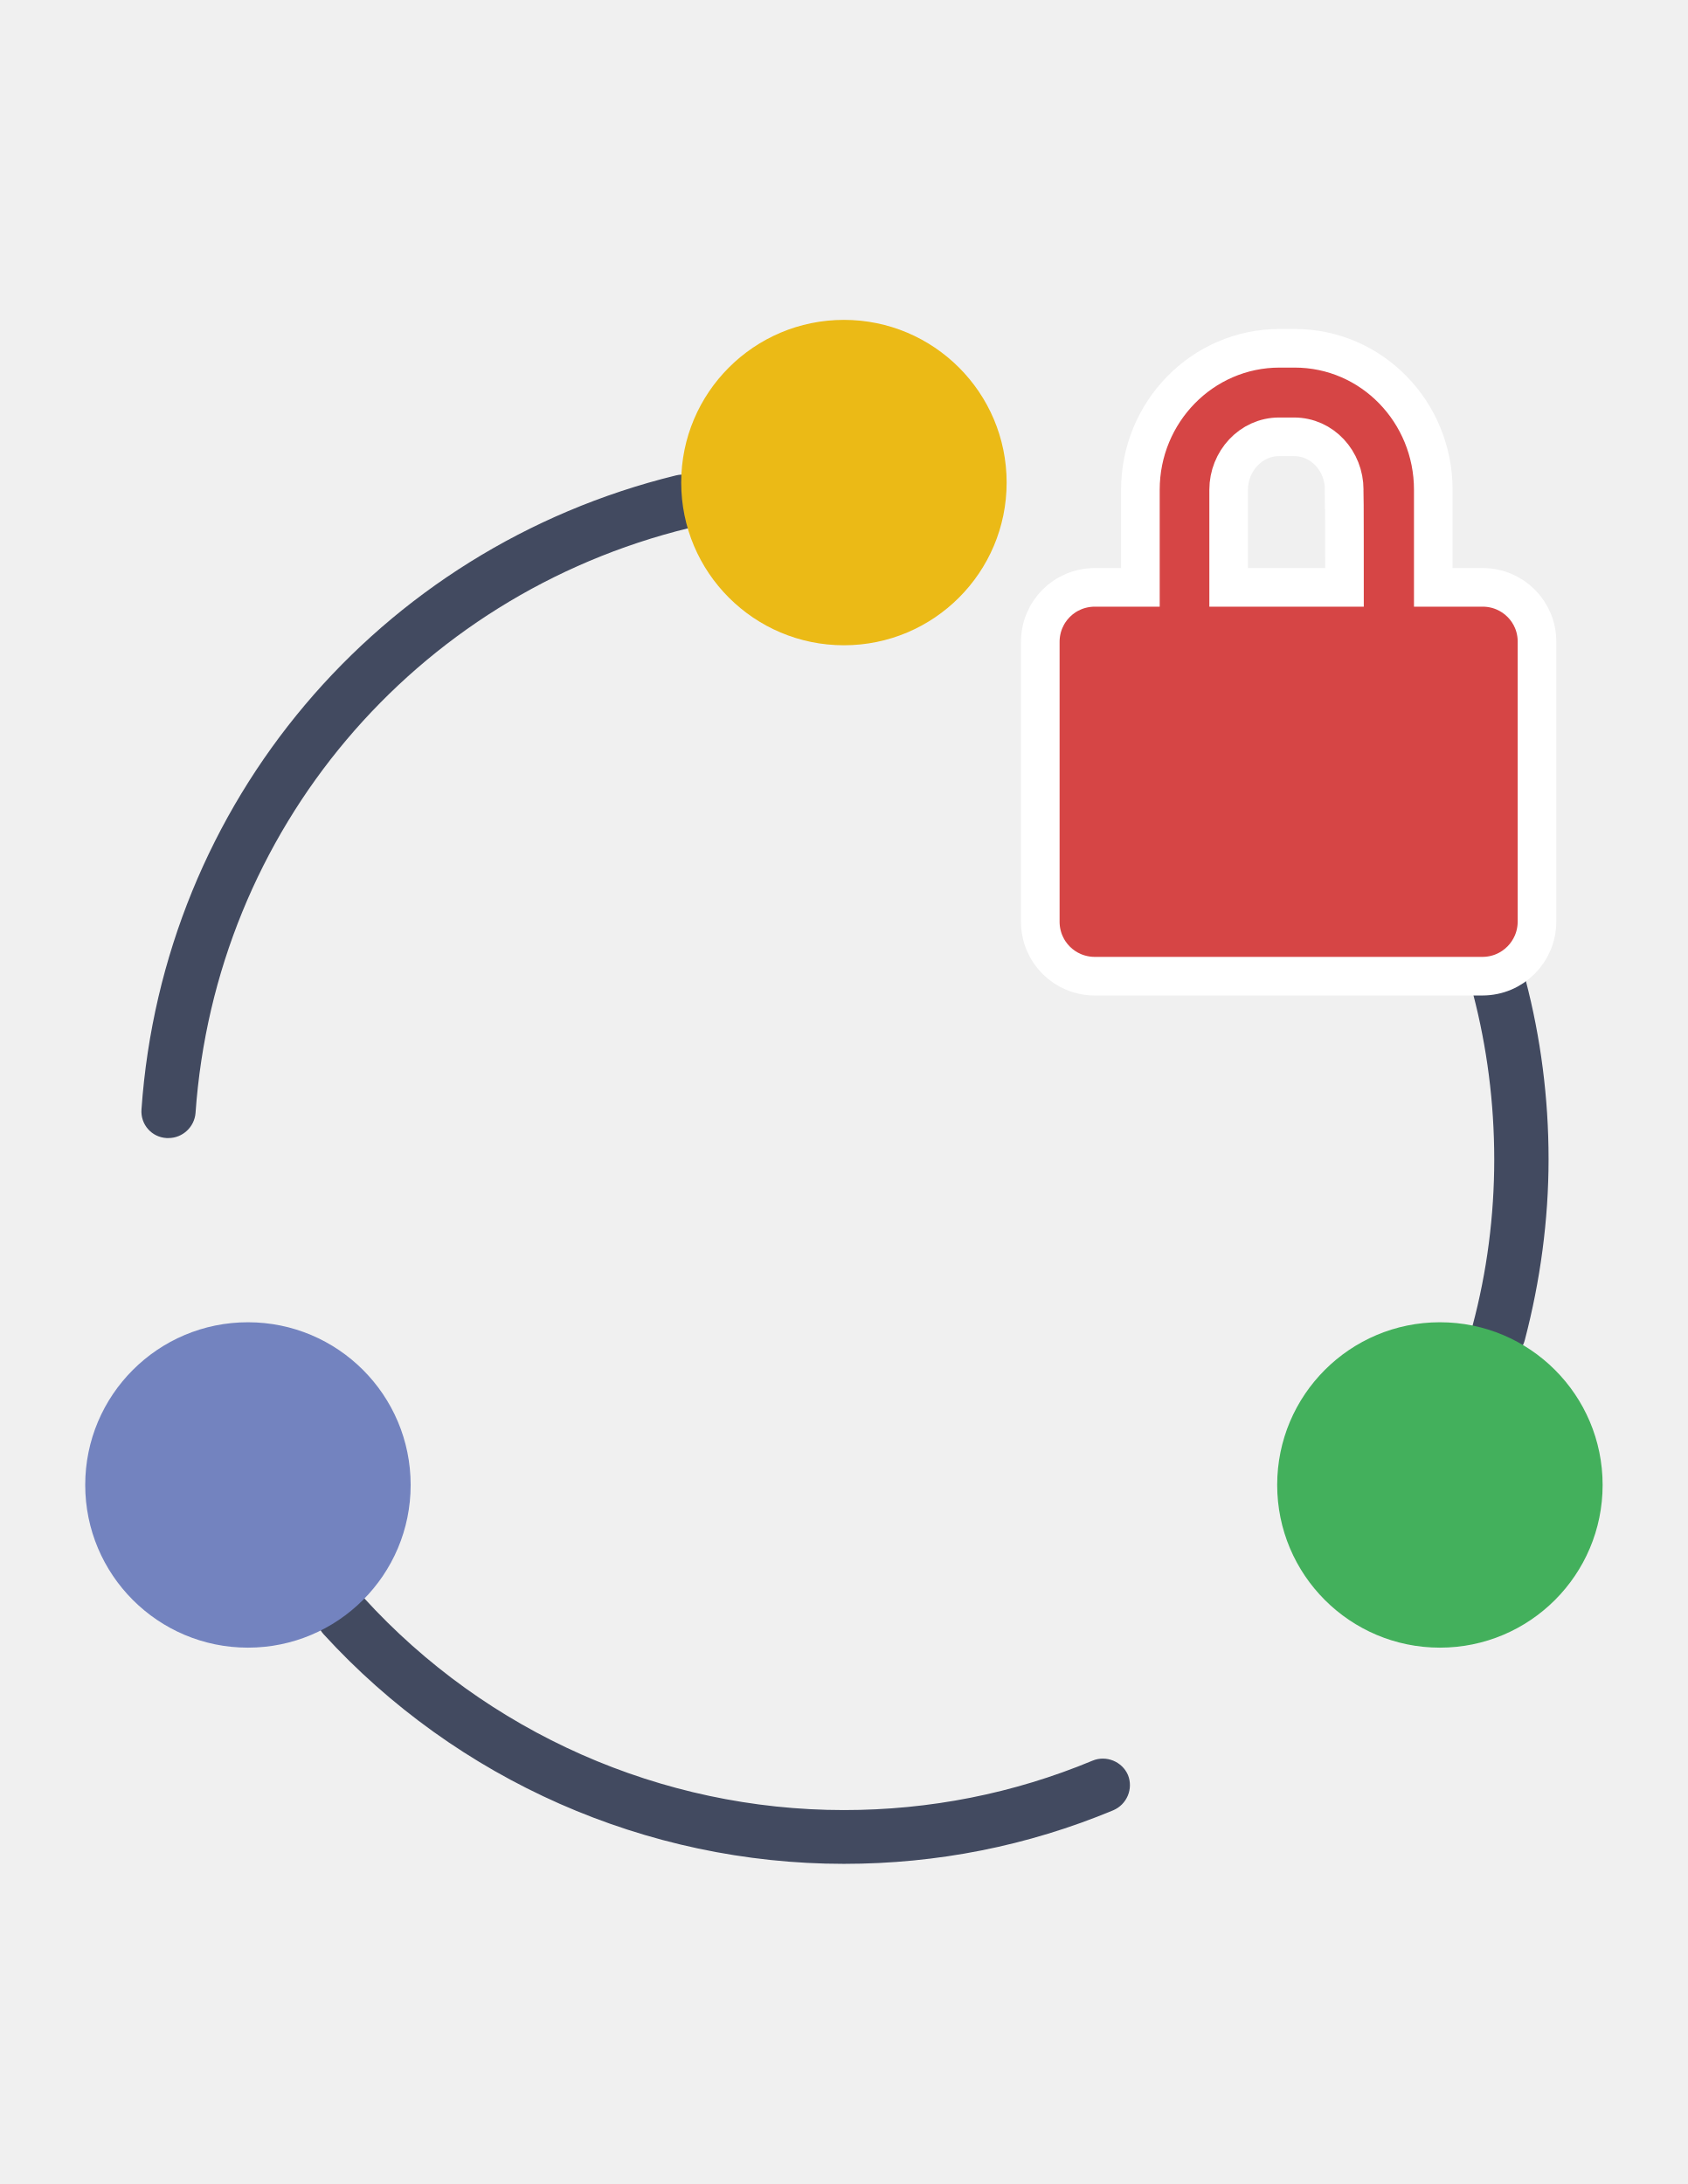
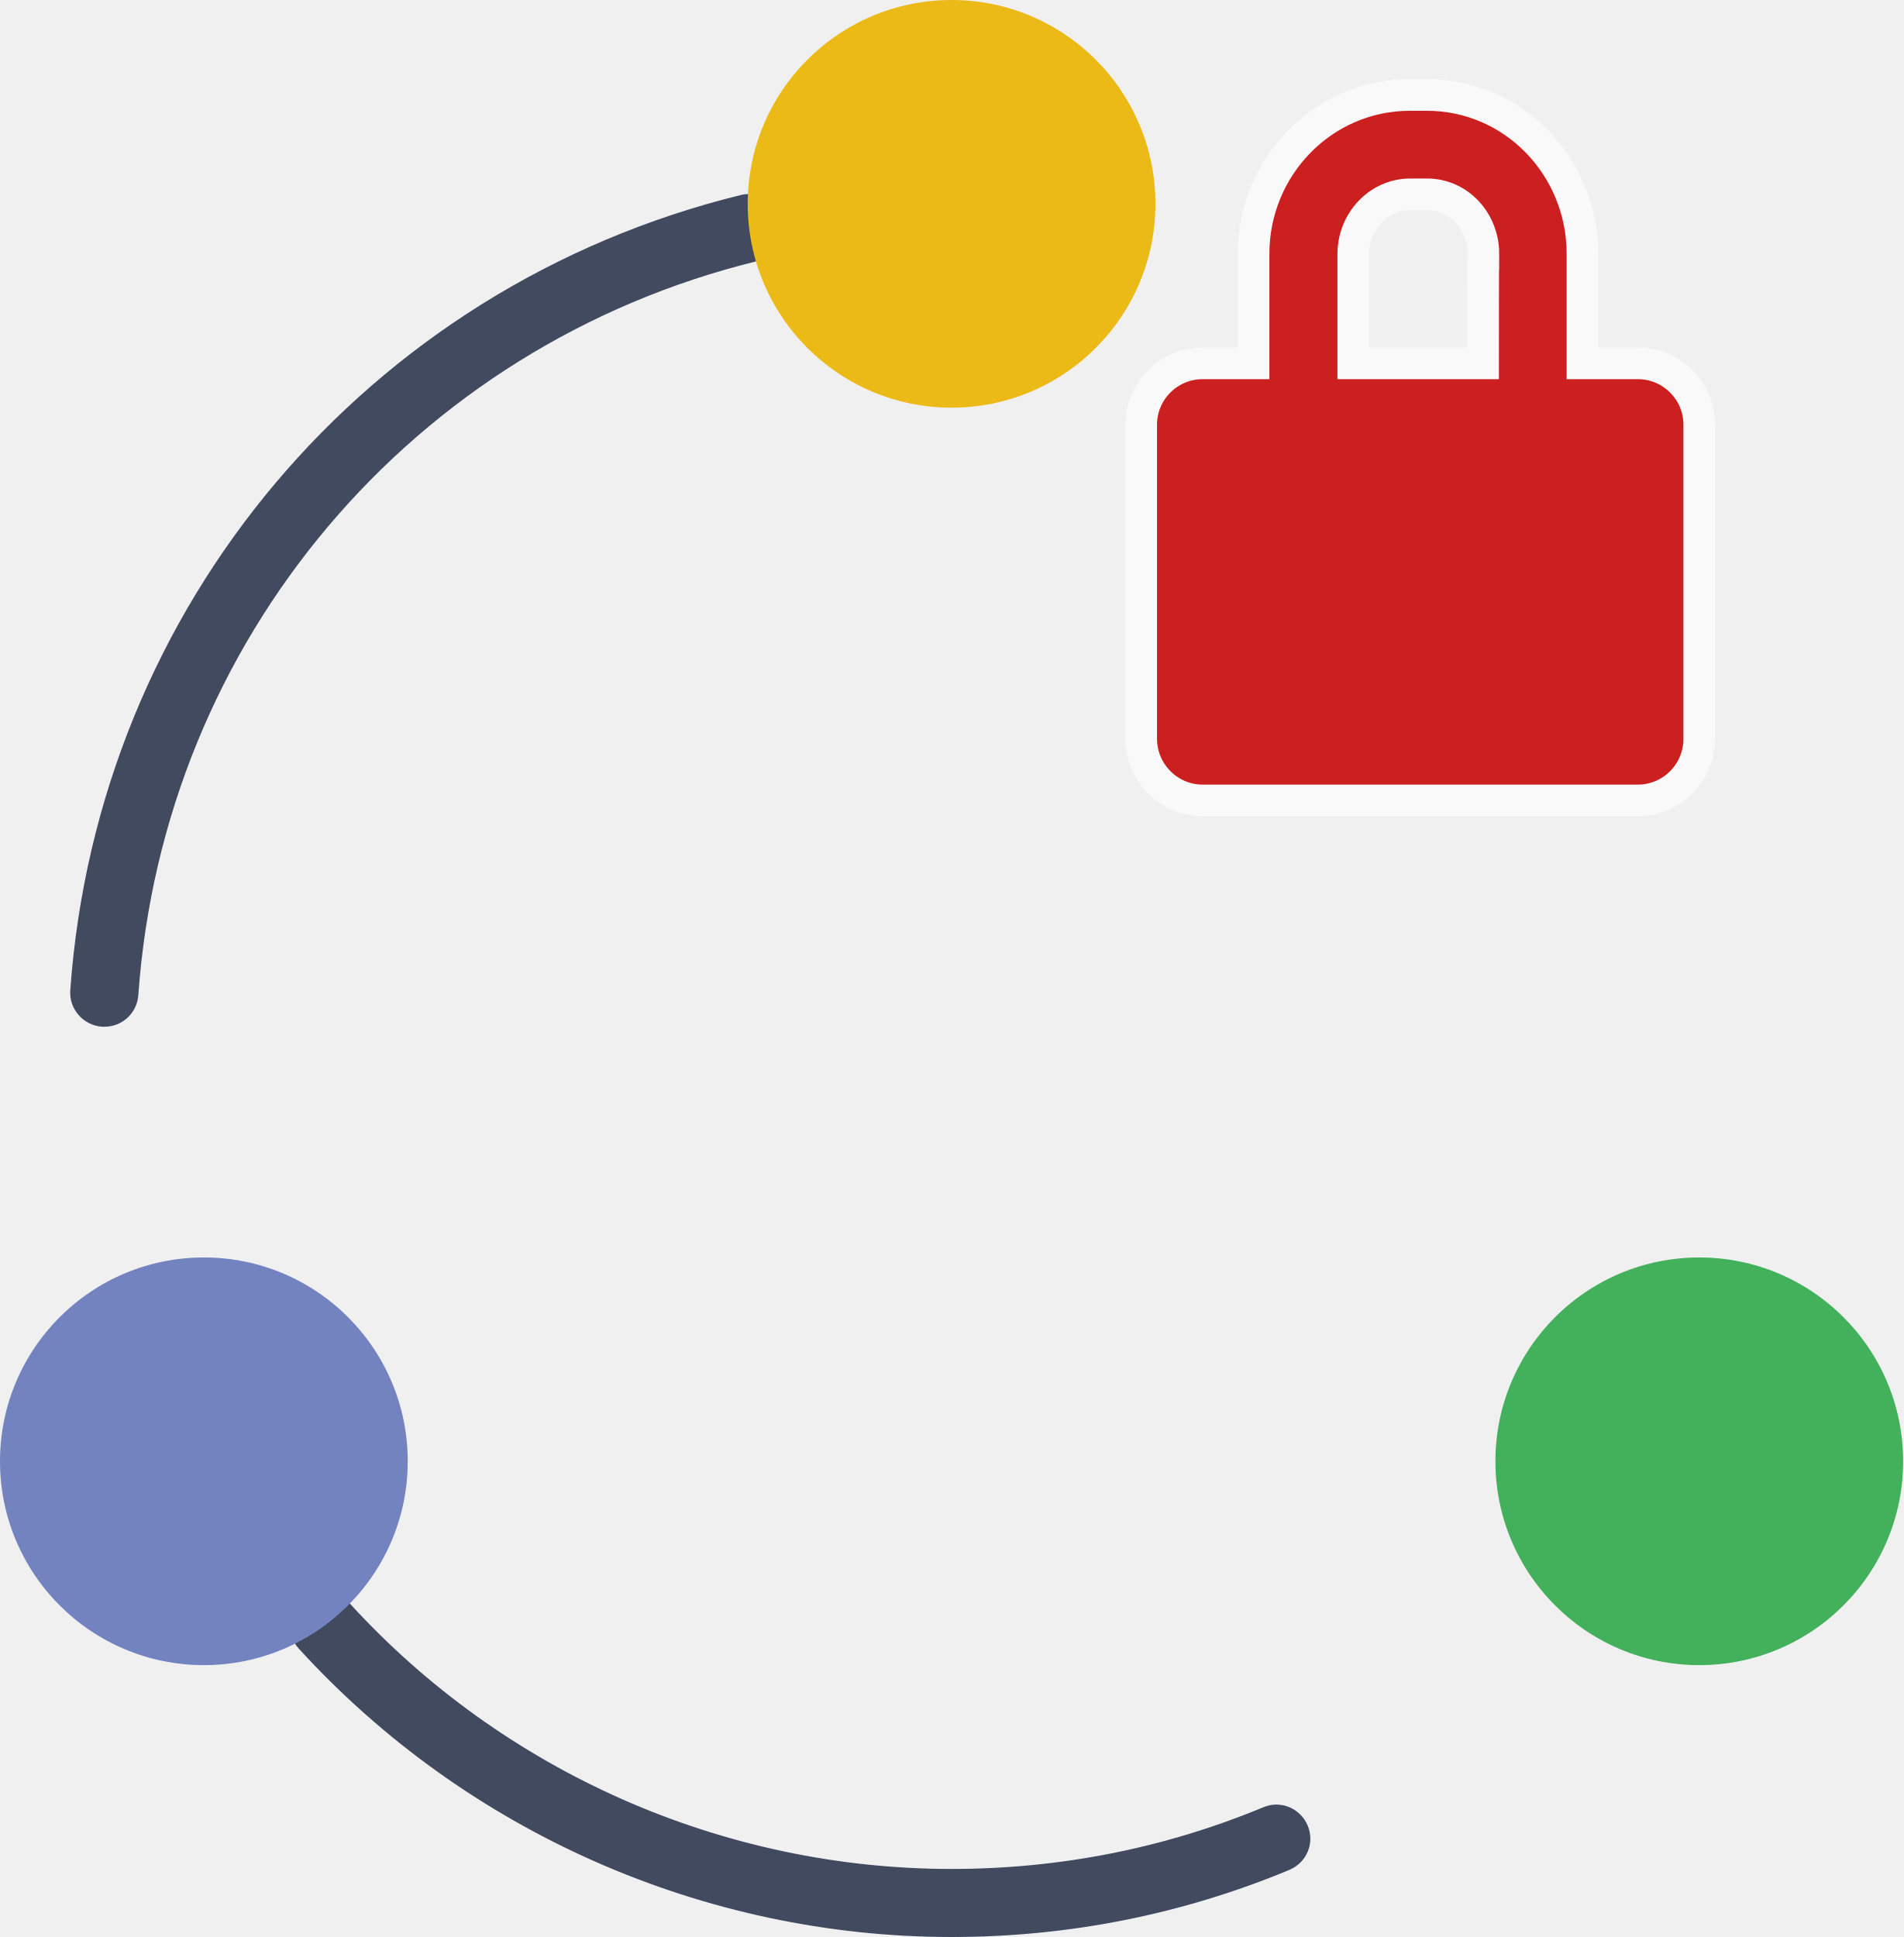
- <svg xmlns="http://www.w3.org/2000/svg" version="1.1" id="Capa_1" x="0px" y="0px" viewBox="0 0 612 792" enable-background="new 0 0 612 792" xml:space="preserve">
+ <svg xmlns="http://www.w3.org/2000/svg" version="1.1" id="Capa_1" x="0px" y="0px" viewBox="5.4 90 601.3 612" enable-background="new 5.4 90 601.3 612" xml:space="preserve">
  <g>
-     <path fill="#424A60" d="M439.7,202.9c-4.6-2.8-10.7-1.4-13.5,3.2c-2.8,4.6-1.4,10.6,3.2,13.5c70.4,43.4,112.4,118.4,112.4,200.9   c0,20.3-2.6,40.6-7.9,60.4c-1.4,5.3,1.7,10.6,7,12c0.8,0.2,1.7,0.3,2.5,0.3c4.3,0,8.4-2.9,9.5-7.3c5.6-21.4,8.6-43.5,8.6-65.5   C561.5,331.2,515.9,249.9,439.7,202.9z" />
-     <path fill="#424A60" d="M396.1,638.5c-28.6,11.9-59,17.9-90.1,17.9c-66.1,0-129.5-28-174.1-77c-3.7-4-9.9-4.3-13.9-0.7   c-4,3.7-4.3,9.9-0.7,13.9c48.4,53,117.1,83.3,188.7,83.3c33.8,0,66.6-6.5,97.6-19.4c5-2.1,7.4-7.8,5.4-12.8   C406.9,638.8,401.1,636.4,396.1,638.5z" />
-     <path fill="#424A60" d="M249.8,191.5c5.3-1.3,8.5-6.6,7.2-11.9c-1.3-5.3-6.6-8.5-11.9-7.2C137,198.9,59.1,291.2,51.3,402.3   c-0.4,5.5,3.7,10.1,9.1,10.4c0.3,0,0.5,0,0.7,0c5.1,0,9.4-4,9.8-9.1C78.1,301.2,150,215.9,249.8,191.5z" />
+     <path fill="#424A60" d="M404.5,661C373.2,674,340,680.5,306,680.5c-72.2,0-141.6-30.6-190.3-84.1c-4-4.4-10.8-4.7-15.2-0.7   c-4.4,4-4.7,10.8-0.7,15.2c52.8,57.9,128,91.1,206.2,91.1c36.9,0,72.8-7.1,106.7-21.2c5.5-2.3,8.1-8.5,5.8-14   C416.2,661.3,409.9,658.7,404.5,661z" />
+     <path fill="#424A60" d="M244.6,172.5c5.8-1.4,9.3-7.2,7.9-13c-1.4-5.8-7.2-9.3-13-7.9C121.3,180.6,36.2,281.5,27.6,402.9   c-0.4,5.9,4,11,10,11.5c0.3,0,0.5,0,0.8,0c5.6,0,10.3-4.3,10.7-10C57,292.4,135.6,199.2,244.6,172.5z" />
  </g>
-   <circle fill="#EBBA16" cx="306" cy="175" r="59" />
-   <circle fill="#7383BF" cx="89.9" cy="538.5" r="59" />
-   <circle fill="#43B05C" cx="522.1" cy="538.5" r="59" />
-   <g>
-     <g>
-       <path fill="#D64545" stroke="#FFFFFF" stroke-width="14" stroke-miterlimit="10" d="M537.6,213h-17.9v-35.4    c0-28.1-22.2-51.3-50.3-51.3H464c-28.1,0-50.5,23.2-50.5,51.3V213H397c-11,0-19.8,8.8-19.8,19.8v101.4c0,11,8.8,19.8,19.8,19.8    h140.5c11,0,19.8-8.9,19.8-19.8V232.8C557.4,221.9,548.6,213,537.6,213z M487.5,213h-42v-35.4c0-10.3,8-19.2,18.3-19.2h5.4    c10.3,0,18.2,8.8,18.2,19.2C487.5,177.6,487.5,213,487.5,213z" />
-     </g>
-   </g>
+   <circle fill="#EBBA16" cx="306" cy="154.4" r="64.4" />
+   <circle fill="#7383BF" cx="69.8" cy="551.7" r="64.4" />
+   <circle fill="#43B05C" cx="542.2" cy="551.7" r="64.4" />
+   <path fill="#CC1F1F" stroke="#F9F9F9" stroke-width="10" stroke-miterlimit="10" d="M522.8,204.8h-17.5v-34.6  c0-27.5-21.7-50.2-49.2-50.2h-5.3c-27.5,0-49.4,22.7-49.4,50.2v34.6h-16.1c-10.7,0-19.4,8.7-19.4,19.4v99.2  c0,10.7,8.7,19.5,19.4,19.5h137.5c10.7,0,19.4-8.7,19.4-19.5v-99.2C542.2,213.5,533.5,204.8,522.8,204.8z M473.9,204.8h-41v-34.6  c0-10.1,7.9-18.8,18-18.8h5.3c10.1,0,17.8,8.6,17.8,18.8C473.9,170.2,473.9,204.8,473.9,204.8z" />
</svg>
